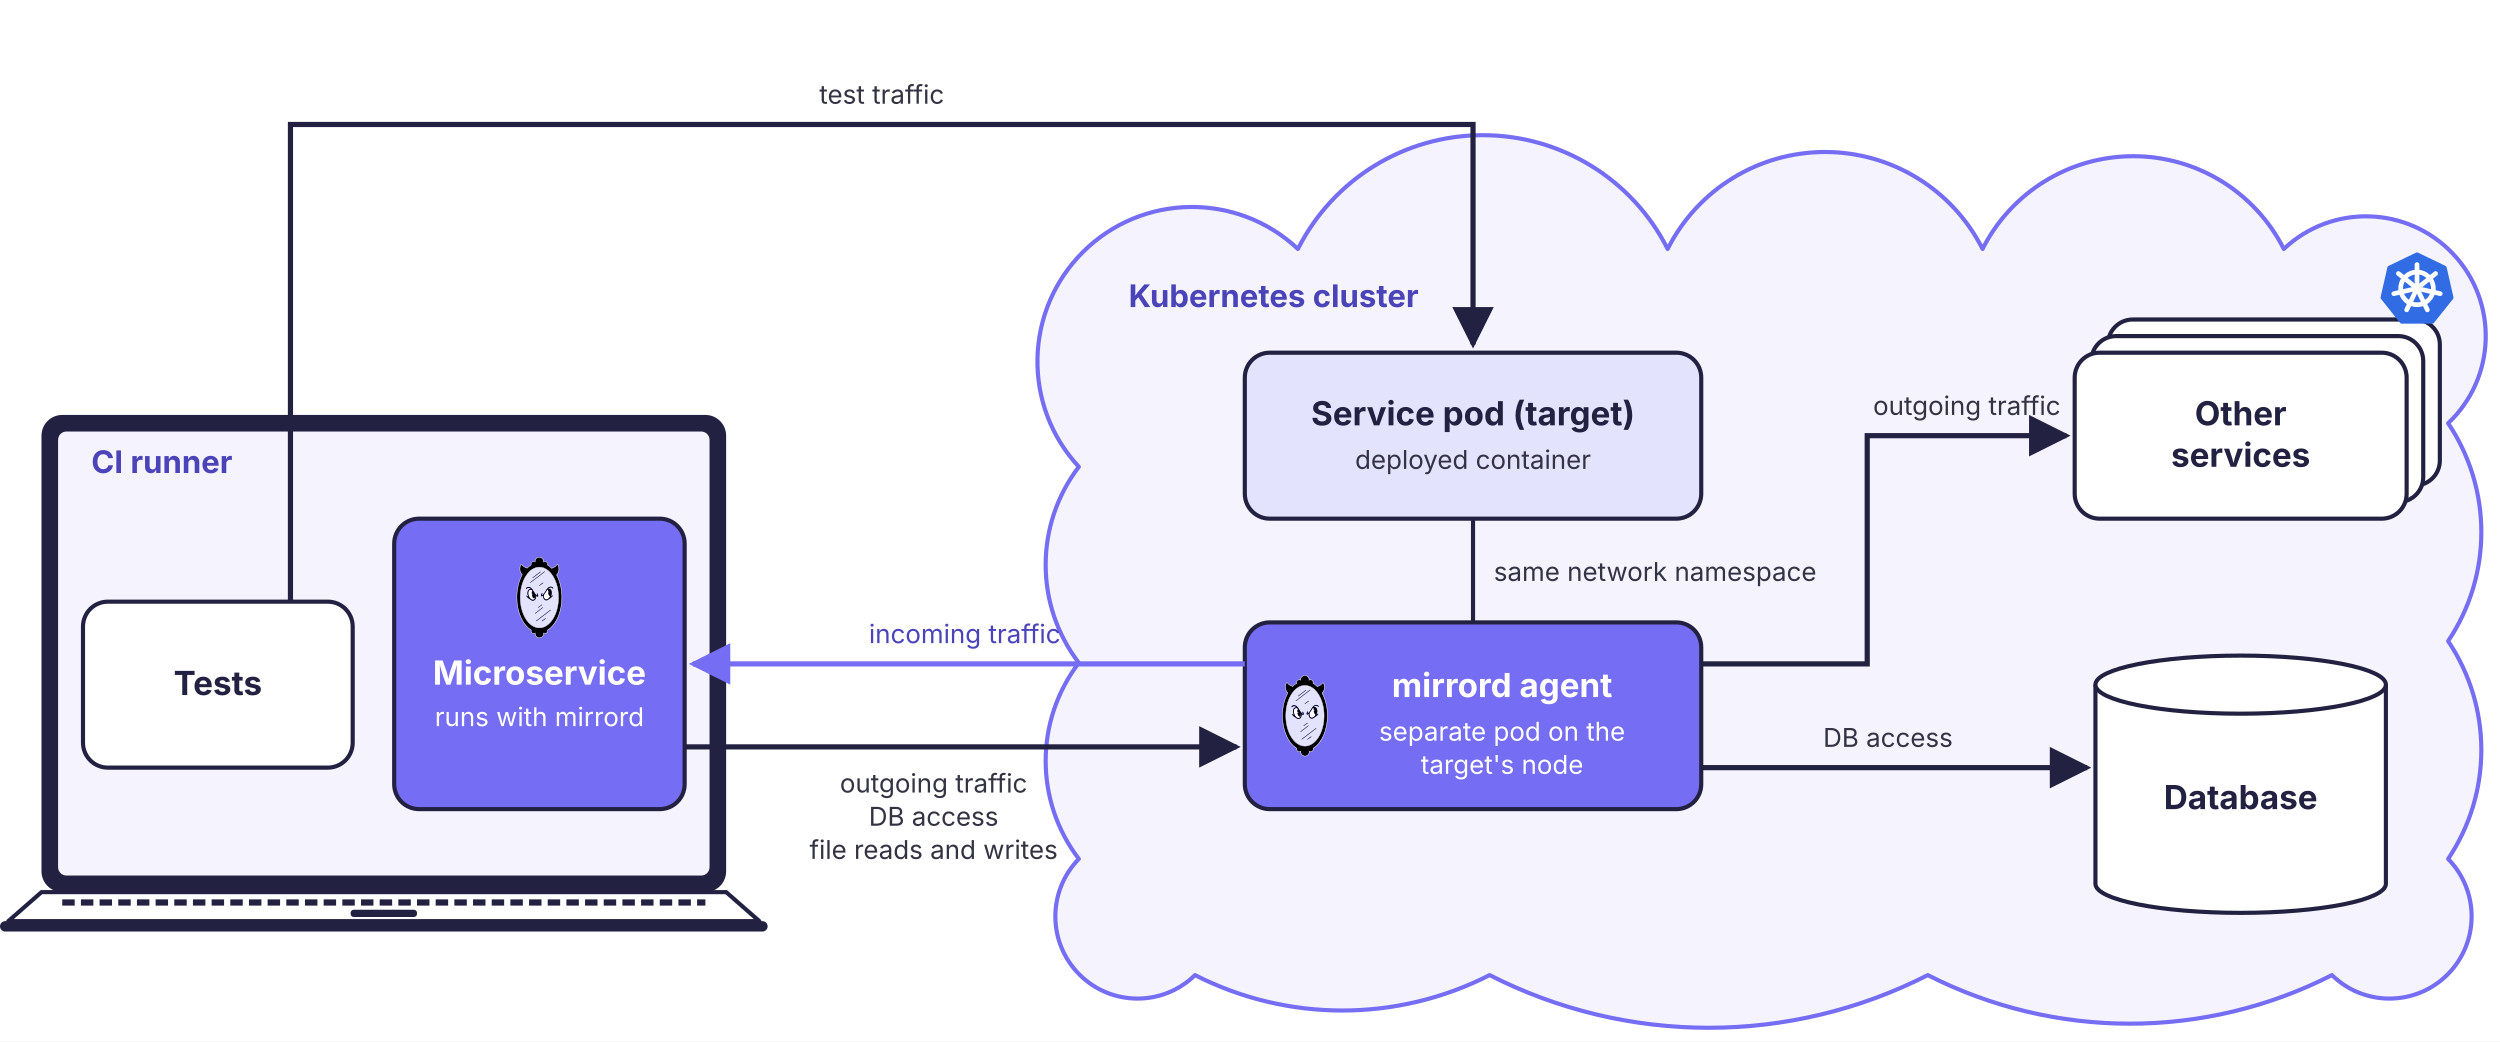
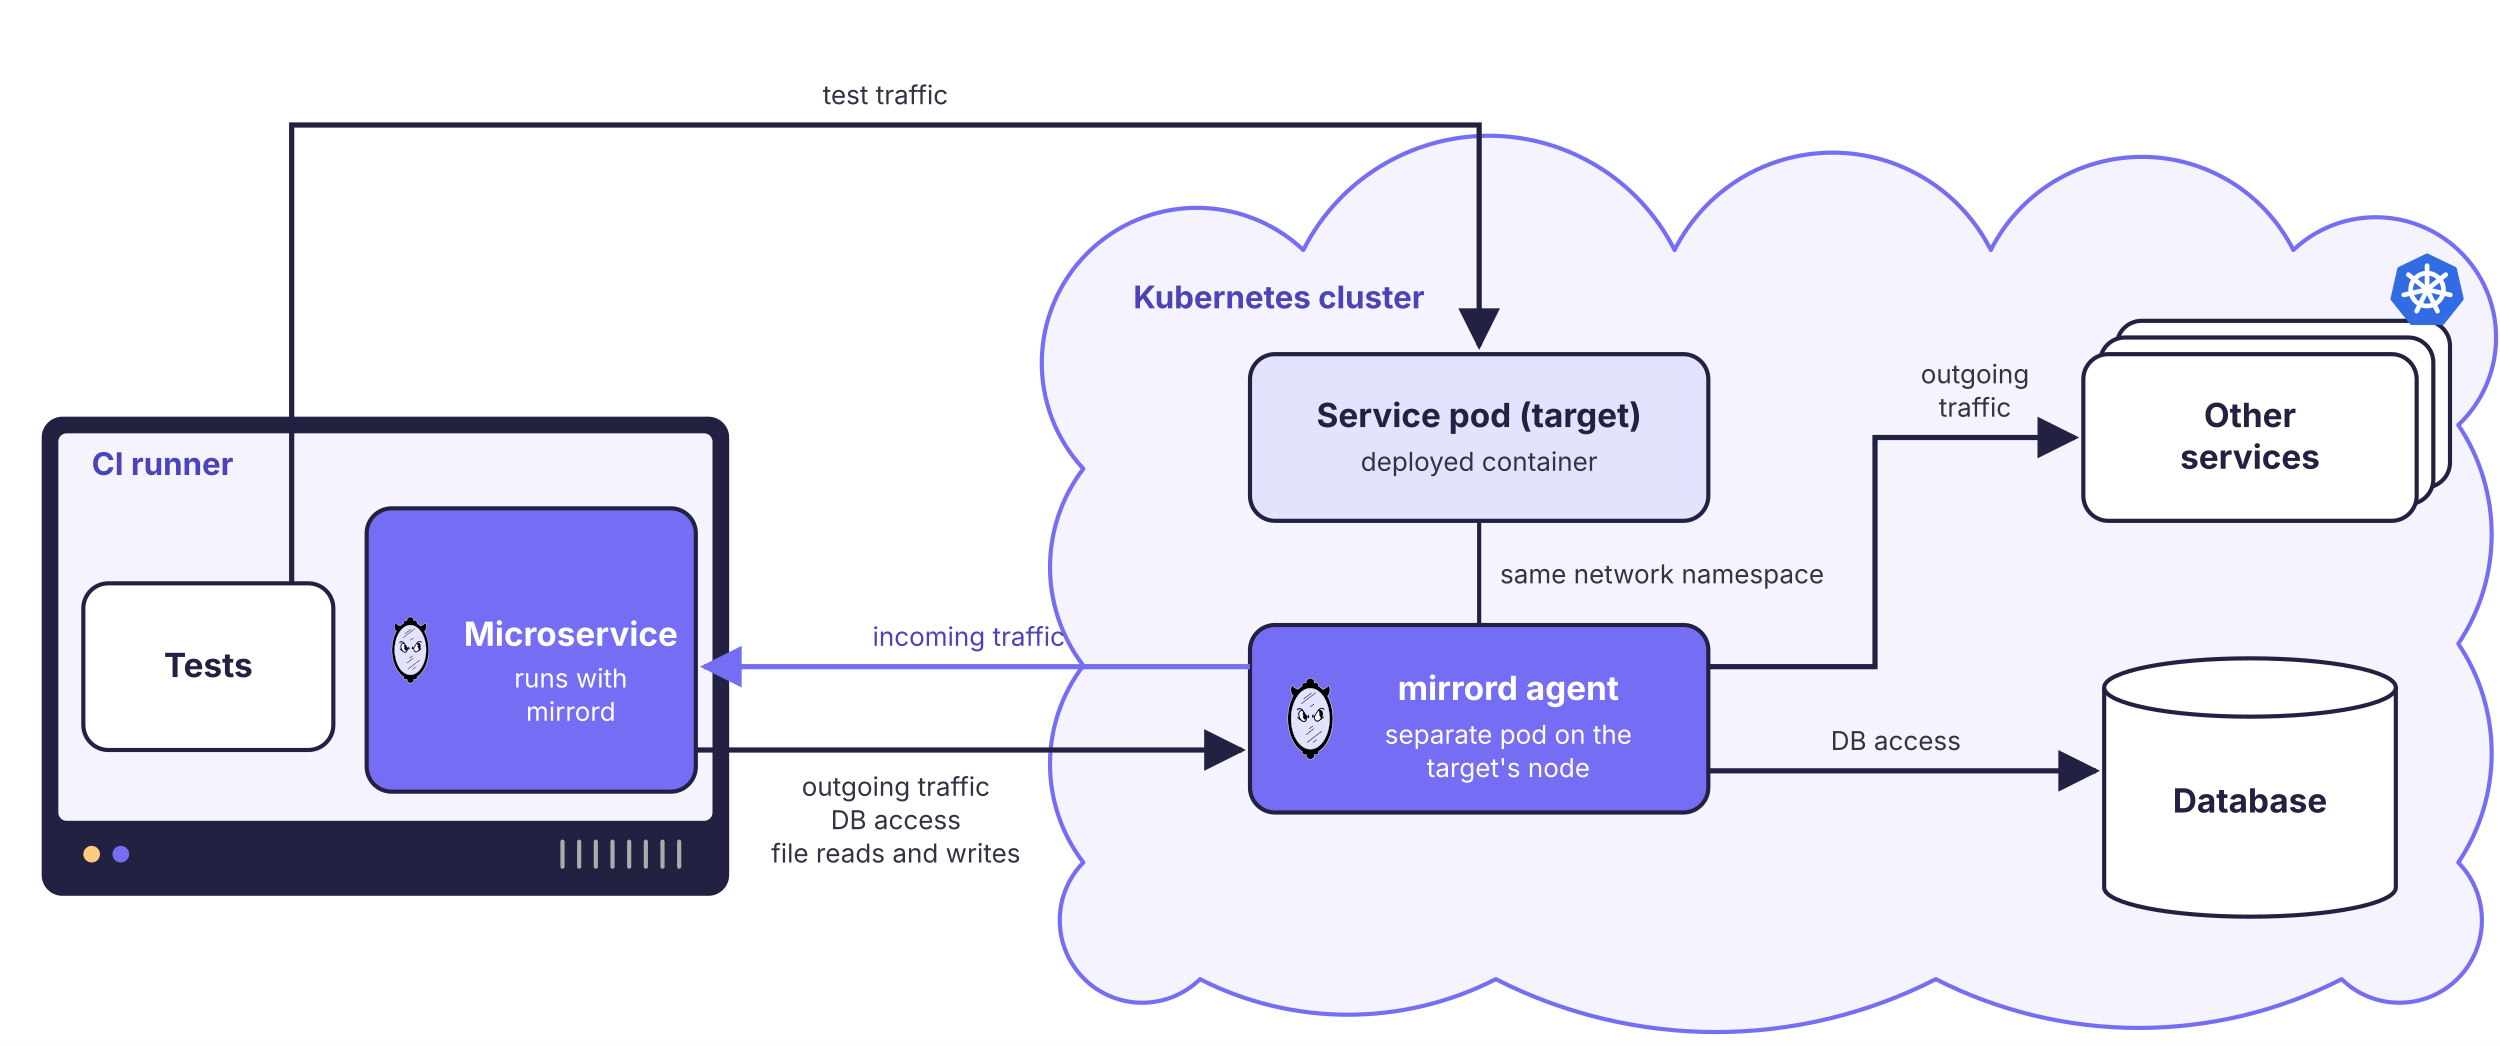
- <svg xmlns="http://www.w3.org/2000/svg" viewBox="0 0 1205 502" width="1205" height="502" font-family="Inter, Helvetica, Arial, sans-serif" role="img" aria-labelledby="t d">
+ <svg xmlns="http://www.w3.org/2000/svg" viewBox="0 0 1200 502" width="1200" height="502" font-family="Inter, Helvetica, Arial, sans-serif" role="img" aria-labelledby="t d">
  <defs>
    <marker id="arrow" viewBox="0 0 10 10" refX="9" refY="5" markerWidth="8" markerHeight="8" orient="auto-start-reverse">
      <path d="M0 0 L10 5 L0 10 z" fill="#232141" />
    </marker>
    <marker id="arrow-purple" viewBox="0 0 10 10" refX="9" refY="5" markerWidth="8" markerHeight="8" orient="auto-start-reverse">
      <path d="M0 0 L10 5 L0 10 z" fill="#756DF3" />
    </marker>
    <symbol id="k8s" viewBox="0 0 32 32">
      <polygon points="16.00,1.60 27.73,7.25 30.62,19.94 22.51,30.11 9.49,30.11 1.38,19.94 4.27,7.25" fill="#326CE5" stroke="#326CE5" stroke-width="2" stroke-linejoin="round" />
      <g fill="none" stroke="#ffffff" stroke-width="2" stroke-linecap="round">
        <circle cx="16" cy="16" r="7" />
        <line x1="16.00" y1="13.40" x2="16.00" y2="5.80" />
        <line x1="18.03" y1="14.38" x2="23.97" y2="9.64" />
        <line x1="18.53" y1="16.58" x2="25.94" y2="18.27" />
        <line x1="17.13" y1="18.34" x2="20.43" y2="25.19" />
        <line x1="14.87" y1="18.34" x2="11.57" y2="25.19" />
        <line x1="13.47" y1="16.58" x2="6.06" y2="18.27" />
        <line x1="13.97" y1="14.38" x2="8.03" y2="9.64" />
      </g>
      <circle cx="16" cy="16" r="2.4" fill="#ffffff" />
    </symbol>
    <symbol id="mirrord" viewBox="97 61 391 696">
      <path fill="#ffffff" d="M255.6,387c4.1,19.1-0.9,36.1-12,40.5c-8.2,3.2-17.8,0-26.5-8.2c-0.3-0.6-0.9-0.9-1.5-1.2c0,0,0,0-0.3-0.3 c-5.5-5.6-10.5-13.2-14-22c-4.7-11.5-6.1-23.2-4.4-33.5c1.8-9.4,6.1-16.1,12.8-18.8c5.5-2.3,12.5-1.5,19.3,2.6 c1.5,2.3,2.6,4.4,3.8,6.2c-4.1,2.6-6.4,10.3-6.4,20.3l3.2,1.8l11.1,6.5l-12.5,1.5h-0.9c0.3,1.2,0.3,2.3,0.6,3.5 c3.2,17.9,12,31.1,19,29.7c6.4-1.2,9.6-14.4,7.6-30.2C255.3,386.4,255.6,386.7,255.6,387z" />
      <path fill="#ffffff" d="M384,398.4c-3.2,6.8-7.3,12.3-12,17c0,0,0,0-0.3,0c-0.6,0.3-0.9,0.9-1.2,1.2c-8.7,7.9-18.4,11.5-26.5,8.2 c-11.1-4.7-16-21.4-12-40.5c1.5-1.8,3.2-3.8,4.7-5.6c5-6.5,9-13.2,12.8-20l1.2-2.1c1.2-1.8,2-3.8,3.2-5.6c1.2-2.1,2.6-4.4,4.4-7 c3.5-2.1,6.7-3.2,9.9-3.8c-2,4.7-2.3,10.3-2.3,15.3l3.2,1.8l11.1,6.5l-12.5,1.5h-0.9c0.3,1.2,0.3,2.3,0.6,3.8 C370.5,384.6,377.5,397,384,398.4z" />
      <path fill="#E4E3FD" d="M405,391.7c-1.5-1.2-3.8-0.9-5,0.6c-3.2,4.1-7,7.9-11.1,11.5c1.2-2.3,2.6-5,3.5-7.6 c5.3-12.6,6.7-25.8,4.7-37.3c-2.3-12-8.2-20.6-16.9-24.1c-4.1-1.8-8.8-2.1-13.7-1.2c4.4-4.4,10.2-8.5,17.5-10 c8.2-1.5,16.6,1.5,20.4,7.3c1.2,1.5,3.2,2.1,5,0.9c1.5-1.2,2-3.2,0.9-4.7c-5.5-8.2-16.6-12.3-27.4-10c-11.1,2.1-19.3,9.7-24.2,15.6 c-2,2.3-3.8,5-5.5,7.3c-2,2.9-3.5,5.6-5,8.2c-1.2,2.1-2.3,3.8-3.2,5.6l-1.2,2.1c-3.8,6.5-7.6,13.2-12.3,19.1 c-5.8,7.6-11.7,12.9-18.4,16.7c0.6-5,2-9.7,4.4-14.1c0.9-1.8,0.3-3.8-1.5-4.7c-1.7-0.9-3.8-0.3-4.7,1.5c-2.9,5.6-4.7,11.5-5.3,17.6 c0,0.9-0.3,3.5,1.5,5.6c1.2,1.2,2.3,1.8,4.1,1.8c1.5,0,2.9-0.3,4.4-1.5c2.6-1.5,5.3-3.2,7.9-5.3c-1.7,18.5,5,34.1,17.5,39.3 c2.9,1.2,5.8,1.8,8.8,1.8c8.5,0,17.5-4.4,25.4-12c11.4-6.2,21.6-14.4,29.5-24.7C406.7,395.2,406.4,392.8,405,391.7z M292.1,149.1 c90.1,0,163.6,116.6,163.6,259.6s-73.5,259.6-163.6,259.6c-90.4,0-163.6-116.6-163.6-259.6S201.9,149.1,292.1,149.1z M389.5,517.3 c0.9-0.6,0.9-1.8,0.3-2.3c-0.6-0.9-1.8-0.9-2.3-0.3l-122.5,93.7c-0.9,0.6-0.9,1.8-0.3,2.3c0.3,0.3,0.9,0.6,1.5,0.6 c0.3,0,0.9,0,1.2-0.3L389.5,517.3z M346.9,589c0.9-0.6,0.9-1.8,0.3-2.3c-0.6-0.9-1.8-0.9-2.3-0.3l-31.2,23.2 c-0.9,0.6-0.9,1.8-0.3,2.3c0.3,0.6,0.9,0.9,1.5,0.9c0.3,0,0.6-0.3,0.9-0.3L346.9,589z M338.2,189.1c0.9-0.6,0.9-1.8,0.3-2.3 c-0.6-0.9-1.8-0.9-2.3-0.3l-122.5,93.4c-0.9,0.6-0.9,1.8-0.3,2.3c0.3,0.3,0.9,0.6,1.5,0.6c0.3,0,0.9,0,0.9-0.3L338.2,189.1z M324.4,284.5c0.9-0.6,0.9-1.8,0.3-2.3c-0.6-0.9-1.7-0.9-2.3-0.3l-31.2,22.9c-0.9,0.6-0.9,1.8-0.3,2.3c0.3,0.6,0.9,0.6,1.5,0.6 c0.3,0,0.6,0,0.9-0.3L324.4,284.5z M322.7,495.9c0.9-0.6,0.9-1.8,0.3-2.3c-0.6-0.9-1.8-0.9-2.3-0.3l-66.2,50.8 c-0.9,0.6-0.9,1.8-0.3,2.3c0.3,0.3,0.9,0.6,1.5,0.6c0.3,0,0.6,0,0.9-0.3L322.7,495.9z M314.8,472.4c0.9-0.6,0.9-1.8,0.3-2.3 c-0.6-0.9-1.8-0.9-2.3-0.3L281.6,493c-0.9,0.6-0.9,1.8-0.3,2.3c0.3,0.6,0.9,0.9,1.5,0.9c0.3,0,0.9-0.3,0.9-0.3L314.8,472.4z M302.3,190.5c0.9-0.6,0.9-1.8,0.3-2.3c-0.6-0.9-1.7-0.9-2.3-0.3L234,239c-0.9,0.6-0.9,1.8-0.3,2.3c0.3,0.3,0.9,0.6,1.5,0.6 c0.3,0,0.9,0,1.2-0.3L302.3,190.5z M280.1,399.6c1.8-2.1,1.5-4.7,1.5-5.6c-0.6-6.2-2.3-12.3-5-17.9c-0.9-1.8-2.9-2.3-4.7-1.5 c-1.8,0.9-2.3,2.9-1.5,4.7c2.3,4.4,3.8,9.4,4.4,14.1c-6.4-3.8-12.5-9.4-18.4-16.7c-4.7-6.2-8.8-12.9-12.3-19.1l-1.5-2.3 c-1.2-1.8-2-3.8-3.2-5.6c-1.5-2.3-2.9-5.3-5-8.2c0,0,0,0,0-0.3c-1.5-2.3-3.5-5-5.5-7.3c-5-5.9-13.1-13.2-24.2-15.6 c-10.8-2.1-21.9,2.1-27.4,10c-1.2,1.5-0.6,3.8,0.9,4.7c1.5,1.2,3.8,0.6,4.7-0.9c4.1-5.9,12.5-8.8,20.4-7.3 c7.3,1.5,13.1,5.9,17.5,10c-4.7-0.9-9.3-0.3-13.7,1.2c-8.8,3.5-14.6,12-16.9,24.1c-2,11.5-0.3,24.7,4.7,37.3 c1.2,2.6,2.3,5.3,3.5,7.6c-4.1-3.5-7.9-7.3-11.1-11.5c-1.2-1.5-3.5-1.8-5-0.6c-1.5,1.2-1.8,3.5-0.6,5c8.2,10,18.4,18.5,29.5,24.7 c7.9,7.6,16.9,11.7,25.7,11.7c2.9,0,6.1-0.6,8.8-1.8c12.5-5.3,19-20.6,17.5-39.3c2.6,2.1,5,3.8,7.9,5.3c1.5,0.9,2.9,1.2,4.4,1.2 C277.8,401.4,279.2,400.8,280.1,399.6z" />
      <path d="M439.4,215.2c29.5,54,45.5,122.4,45.5,193.8c0,123.6-49,234.9-122.8,279.2c0.6,2.1,1.2,4.4,1.2,6.8 c0,12.3-10.2,22.6-22.5,22.6c-4.4,0-8.8-1.2-12.3-3.5c0.3,1.2,0.3,2.6,0.3,3.8c0,20.3-16.3,36.7-36.5,36.7s-36.5-16.4-36.5-36.7 c0-1.2,0-2.6,0.3-3.8c-3.5,2.3-7.9,3.5-12.3,3.5c-12.3,0-22.5-10-22.5-22.6c0-2.3,0.3-4.7,1.2-6.8C148.6,643.6,99.3,532.3,99.3,409 c0-71.9,16.3-140.9,46.4-195.3c-1.5-0.9-2.3-2.1-3.5-3.2c-9.9-11.2-15.5-26.4-16.9-42.6c-0.6-11.5,0.9-23.2,5-33.8 c0.6-1.8,2.6-6.8,7.6-7.3c5.3-0.6,8.5,3.8,11.4,7.9c1.2,1.5,2.3,2.9,2.9,3.8c5.5,5.3,12.5,9.7,21.6,13.8c4.4,2.1,9,3.8,13.4,5.3 c11.1-11.2,22.8-20.6,35-27.9c-0.6-2.3-1.2-4.4-1.2-6.8c0-12.3,10.2-22.6,22.5-22.6c4.4,0,8.8,1.2,12.3,3.5c0-1.2-0.3-2.6-0.3-3.8 c0-20.3,16.3-36.7,36.5-36.7c20.1,0,36.5,16.4,36.5,36.7c0,1.2,0,2.6-0.3,3.8c3.5-2.3,7.9-3.5,12.3-3.5c12.5,0,22.5,10.3,22.5,22.6 c0,2.3-0.3,4.7-1.2,6.8c12.5,7.6,24.8,17.3,36.2,29.1c4.7-1.5,9-3.2,13.7-5.3c9-4.1,16-8.5,21.6-13.8c0.9-0.9,2-2.3,2.9-3.8 c2.9-4.1,6.1-8.5,11.4-7.9c5,0.6,7,5.6,7.6,7.3c4.1,10.6,5.5,22.3,4.7,33.8c-1.2,15.9-7,31.4-16.9,42.6 C442.3,212.6,441.1,214,439.4,215.2z M455.7,409c0-143.3-73.5-259.6-163.6-259.6c-90.4,0-163.6,116.6-163.6,259.6 c0,143,73.5,259.6,163.6,259.6C382.5,668.6,455.7,552,455.7,409z" />
      <path fill="#ffffff" d="M292.4,756.6c-21.2,0-38.5-17.4-38.5-38.7c0-0.1,0-0.2,0-0.3c-3,1.3-6.5,2-10,2c-13.5,0-24.5-11-24.5-24.6 c0-2.2,0.2-4.2,0.7-5.9c-36.1-22.2-66.8-60.3-88.9-110.2C109,528.5,97.3,469.7,97.3,409c0-71.5,16.3-140.6,45.8-194.7 c-0.6-0.5-1.1-1-1.5-1.5c-0.3-0.3-0.5-0.6-0.8-0.8l-0.1-0.1c-9.7-10.9-15.9-26.4-17.4-43.7c-0.6-12.5,1.1-24.4,5.1-34.7 c0.8-2.3,3.2-7.9,9.2-8.6c6.5-0.7,10.4,4.7,13.2,8.7c1.1,1.4,2.2,2.8,2.9,3.7c5.3,5,11.9,9.2,20.9,13.3c3.5,1.7,7.6,3.3,12.1,4.8 c10.7-10.7,21.9-19.6,33.2-26.5c-0.5-1.9-0.9-3.7-0.9-5.8c0-13.3,11.2-24.6,24.5-24.6c3.5,0,6.9,0.7,10,2c0-0.1,0-0.2,0-0.3 c0-21.3,17.3-38.7,38.5-38.7c21.2,0,38.5,17.4,38.5,38.7c0,0.1,0,0.2,0,0.3c3-1.3,6.5-2,10-2c13.5,0,24.5,11,24.5,24.6 c0,2.2-0.2,4.2-0.7,5.9c12.2,7.6,23.8,16.9,34.3,27.6c3.7-1.2,7.6-2.7,12.3-4.8c9-4.1,15.7-8.4,21-13.4c0.7-0.7,1.8-2,2.6-3.4 l0.1-0.1c2.8-4,6.7-9.5,13.2-8.8c6,0.7,8.5,6.3,9.3,8.7c4,10.4,5.7,22.4,4.8,34.5c-1.2,16.6-7.5,32.4-17.2,43.5c-0.4,1-1.3,2-2.4,3 c29,53.9,44.9,122.4,44.9,193.3c0,60.9-11.7,119.7-33.9,170.2c-22,49.9-52.6,87.9-88.6,110c0.5,1.9,0.8,3.8,0.8,5.8 c0,13.3-11.2,24.6-24.5,24.6c-3.5,0-6.9-0.7-10-2c0,0.1,0,0.2,0,0.3C330.8,739.2,313.6,756.6,292.4,756.6z M259.4,709.5l-1.2,5 c-0.2,0.9-0.2,2.3-0.2,3.3c0,19.1,15.5,34.7,34.5,34.7s34.5-15.6,34.5-34.7c0-1.1,0-2.4-0.2-3.3l-1.2-5l4.3,2.9 c3.1,2.1,7,3.2,11.1,3.2c11.1,0,20.5-9.4,20.5-20.6c0-2.1-0.5-4.2-1.1-6.2l-0.4-1.5l1.3-0.8c72.9-43.8,121.8-155.3,121.8-277.5 c0-70.8-16.1-139.3-45.3-192.8l-0.9-1.6l1.5-1c1.6-1.1,2.3-2.2,2.4-2.5l0.1-0.4l0.3-0.3c9.3-10.4,15.2-25.5,16.4-41.4 c0.9-11.6-0.7-22.9-4.5-32.9c-0.6-1.7-2.3-5.6-6-6.1c-3.8-0.4-6.3,2.6-9.5,7c-0.9,1.5-2.1,3-3.2,4.1c-5.7,5.4-12.7,9.9-22.2,14.2 c-5.4,2.4-9.7,4-13.9,5.4l-1.2,0.4l-0.9-0.9c-10.9-11.3-23-21-35.8-28.8l-1.5-0.9l0.7-1.6c0.7-1.6,1-3.5,1-6 c0-11.4-9.2-20.6-20.5-20.6c-4.1,0-8.1,1.1-11.1,3.2l-4.3,2.9l1.2-5c0.2-0.9,0.2-2.3,0.2-3.3c0-19.1-15.5-34.7-34.5-34.7 c-19,0-34.5,15.6-34.5,34.7c0,0.5,0.1,1.1,0.1,1.7c0.1,0.7,0.2,1.4,0.2,2.1v3.8l-3.1-2.1c-3.1-2.1-7-3.2-11.1-3.2 c-11.1,0-20.5,9.4-20.5,20.6c0,1.9,0.4,3.6,0.9,5.6l0.5,2.1l-1.3,0.8c-11.8,7.1-23.5,16.4-34.6,27.6l-0.9,0.9l-1.2-0.4 c-5.1-1.7-9.7-3.5-13.6-5.4c-9.5-4.3-16.5-8.8-22.1-14.2l-0.2-0.2l-0.1-0.2c-0.5-0.8-1.7-2.2-2.8-3.6l-0.1-0.1 c-3.1-4.4-5.7-7.5-9.5-7.1c-3.7,0.4-5.4,4.3-5.9,6c-3.8,9.8-5.5,21.2-4.9,33c1.5,16.4,7.3,31.1,16.4,41.3c0.3,0.3,0.6,0.6,0.9,0.9 c0.7,0.8,1.4,1.5,2.2,2l1.6,1l-0.9,1.7c-29.7,53.8-46.1,122.8-46.1,194.3c0,121.9,49.2,233.4,122.4,277.5l1.5,0.9l-0.7,1.6 c-0.7,1.6-1,3.5-1,6c0,11.4,9.2,20.6,20.5,20.6c4.1,0,8.1-1.1,11.1-3.2L259.4,709.5z M292.1,670.6c-91.3,0-165.6-117.3-165.6-261.6 s74.3-261.6,165.6-261.6c91.3,0,165.6,117.3,165.6,261.6S383.4,670.6,292.1,670.6z M292.1,151.4c-89.1,0-161.6,115.5-161.6,257.6 c0,68.8,16.9,133.5,47.7,182.3c30.6,48.5,71,75.2,113.9,75.2c89.1,0,161.6-115.5,161.6-257.6C453.7,267,381.2,151.4,292.1,151.4z" />
      <path d="M344.9,586.3c0.9-0.6,1.7-0.3,2.3,0.3c0.6,0.9,0.3,1.8-0.3,2.3l-31.2,23.2c-0.3,0.3-0.6,0.3-0.9,0.3 c-0.6,0-1.2-0.3-1.5-0.9c-0.6-0.9-0.3-1.8,0.3-2.3L344.9,586.3z" />
      <path d="M372,415.5c4.4-4.4,8.5-10.3,12-17c-6.4-1.8-13.4-13.8-16.3-29.7c-0.3-1.2-0.6-2.3-0.6-3.8h0.9l12.5-1.5l-11.1-6.5 l-3.2-1.8c0-5,0.3-10.6,2.3-15.3c-3.2,0.6-6.7,1.8-9.9,3.8c-1.8,2.3-3.2,5-4.4,7c-1.2,2.1-2.3,3.8-3.2,5.6l-1.2,2.1 c-3.8,6.5-7.9,13.5-12.8,20c-1.5,2.1-3.2,3.8-4.7,5.6c-4.1,19.1,0.9,35.8,12,40.5c8.2,3.2,17.8-0.3,26.5-8.2 C370.8,416.3,371.4,415.8,372,415.5z M410.5,326.8c1.2,1.5,0.9,3.8-0.9,4.7c-1.5,1.2-3.8,0.9-5-0.9c-4.1-5.9-12.5-8.8-20.4-7.3 c-7.3,1.5-13.1,5.9-17.5,10c4.7-0.9,9.3-0.3,13.7,1.2c8.8,3.5,14.9,12,16.9,24.1c2,11.5,0.3,24.7-4.7,37.3 c-1.2,2.6-2.3,5.3-3.5,7.6c4.1-3.5,7.9-7.3,11.1-11.5c1.2-1.5,3.5-1.8,5-0.6c1.5,1.2,1.7,3.5,0.6,5c-8.2,10.3-18.4,18.5-29.5,24.7 c-7.9,7.6-16.9,12-25.4,12c-3.2,0-6.1-0.6-8.8-1.8c-12.5-5.3-19-20.6-17.5-39.3c-2.6,2.1-5.3,3.8-7.9,5.3c-1.5,0.9-3.2,1.5-4.4,1.5 c-1.5,0-2.9-0.6-4.1-1.8c-1.7-2.1-1.5-4.7-1.5-5.6c0.6-6.2,2.3-12,5.3-17.6c0.9-1.8,2.9-2.3,4.7-1.5c1.8,0.9,2.3,2.9,1.5,4.7 c-2.3,4.4-3.8,9.4-4.4,14.1c6.4-3.8,12.5-9.4,18.4-16.7c4.7-6.2,8.8-12.6,12.3-19.1l1.2-2.1c1.2-2.1,2.3-3.8,3.2-5.6 c1.5-2.3,2.9-5.3,5-8.2c1.8-2.3,3.5-5,5.5-7.3c5-5.9,13.4-13.2,24.2-15.6C393.9,314.5,405,318.6,410.5,326.8z" />
      <path d="M324.4,284.5l-31.5,23.2c-0.3,0.3-0.6,0.3-0.9,0.3c-0.6,0-1.2-0.3-1.5-0.6c-0.6-0.9-0.3-1.8,0.3-2.3l31.2-23.2 c0.9-0.6,1.7-0.3,2.3,0.3C325.6,282.7,325.3,283.9,324.4,284.5z" />
      <path d="M312.8,469.5c0.9-0.6,1.8-0.3,2.3,0.3c0.6,0.9,0.3,1.8-0.3,2.3l-31.2,23.2c-0.3,0.3-0.6,0.3-0.9,0.3 c-0.6,0-1.2-0.3-1.5-0.9c-0.6-0.9-0.3-1.8,0.3-2.3L312.8,469.5z" />
      <path d="M387.5,514.7c0.9-0.6,1.8-0.3,2.3,0.3c0.6,0.9,0.3,1.8-0.3,2.3L267,611c-0.3,0.3-0.6,0.3-1.2,0.3c-0.6,0-1.2-0.3-1.5-0.6 c-0.6-0.9-0.6-1.8,0.3-2.3L387.5,514.7z" />
      <path d="M320.7,493c0.9-0.6,1.8-0.3,2.3,0.3c0.6,0.9,0.6,1.8-0.3,2.3l-66.2,51.1c-0.3,0.3-0.6,0.3-0.9,0.3c-0.6,0-1.2-0.3-1.5-0.6 c-0.6-0.9-0.6-1.8,0.3-2.3L320.7,493z" />
      <path d="M300.2,187.9c0.9-0.6,1.7-0.3,2.3,0.3c0.6,0.9,0.6,1.8-0.3,2.3l-65.9,51.1c-0.3,0.3-0.6,0.3-1.2,0.3 c-0.6,0-0.9-0.3-1.5-0.6c-0.6-0.9-0.3-1.8,0.3-2.3L300.2,187.9z" />
      <path d="M213.6,279.8l122.5-93.7c0.6-0.6,1.8-0.3,2.3,0.3c0.6,0.9,0.3,1.8-0.3,2.3l-122.5,93.7c-0.3,0.3-0.6,0.3-0.9,0.3 c-0.6,0-1.2-0.3-1.5-0.6C212.7,281.6,212.7,280.4,213.6,279.8z" />
      <path d="M243.9,427.5c11.1-4.4,16-21.4,12-40.5c-0.3-0.3-0.6-0.6-0.9-0.9c2,15.9-1.2,29.1-7.6,30.2c-7.3,1.5-15.8-12-19-29.7 c-0.3-1.2-0.3-2.3-0.6-3.5h0.9l12.5-1.5l-11.1-6.5l-3.2-1.8c0-10,2.3-17.6,6.4-20.3c-1.2-2.1-2.3-4.1-3.8-6.2 c-7-4.1-13.7-5-19.3-2.6c-6.4,2.6-11.1,9.4-12.8,18.8c-1.8,10-0.3,22,4.4,33.5c3.5,8.8,8.5,16.4,14,22c0,0,0.3,0,0.3,0.3 c0.6,0.3,1.2,0.9,1.5,1.2C225.9,427.2,235.8,430.7,243.9,427.5z M204.9,319.1c11.1,2.1,19.3,9.7,24.2,15.6c2,2.3,3.8,5,5.5,7.3 c0,0,0,0,0,0.3c2,2.9,3.5,5.6,5,8.2c1.2,1.8,2,3.5,3.2,5.6l1.5,2.3c3.8,6.5,7.6,12.9,12.3,19.1c5.8,7.3,11.7,12.9,18.4,16.7 c-0.6-5-2-9.7-4.4-14.1c-0.9-1.8-0.3-3.8,1.5-4.7c1.8-0.9,3.8-0.3,4.7,1.5c2.9,5.6,4.7,11.5,5,17.9c0,0.9,0.3,3.5-1.5,5.6 c-1.2,1.2-2.6,1.8-4.1,1.8c-1.5,0-2.9-0.6-4.4-1.2c-2.6-1.5-5.3-3.2-7.9-5.3c1.7,18.5-5,34.1-17.5,39.3c-2.9,1.2-5.8,1.8-8.8,1.8 c-8.5,0-17.5-4.4-25.7-11.7c-11.4-6.2-21.6-14.7-29.5-24.7c-1.2-1.5-0.9-3.8,0.6-5c1.5-1.2,3.8-0.9,5,0.6c3.2,4.1,7,7.9,11.1,11.5 c-1.2-2.3-2.6-5-3.5-7.6c-5-12.6-6.7-25.8-4.7-37.3c2-12,8.2-20.6,16.9-24.1c4.1-1.8,8.8-2.1,13.7-1.2c-4.4-4.4-10.2-8.8-17.5-10 c-8.2-1.5-16.6,1.5-20.4,7.3c-1.2,1.5-3.2,2.1-4.7,0.9c-1.5-1.2-2-3.2-0.9-4.7C183,320.9,194.1,317.1,204.9,319.1z" />
    </symbol>
  </defs>
-   <rect x="0" y="0" width="1205" height="502" fill="#ffffff" />
+   <rect x="0" y="0" width="1200" height="502" fill="#ffffff" />
  <rect x="20" y="200" width="330" height="230" rx="10" fill="#232141" />
-   <rect x="28" y="208" width="314" height="214" rx="4" fill="#F5F4FE" />
-   <path d="M20 430 H350 L366 444 H4 Z" fill="#ffffff" stroke="#232141" stroke-width="2" stroke-linejoin="round" />
-   <line x1="30" y1="435" x2="340" y2="435" stroke="#232141" stroke-width="3" stroke-dasharray="6 3" />
-   <rect x="169" y="438.5" width="32" height="3.5" rx="1.5" fill="#232141" />
-   <rect x="0" y="444" width="370" height="5" rx="2.5" fill="#232141" />
+   <rect x="28" y="208" width="314" height="186" rx="4" fill="#F5F4FE" />
+   <rect x="28" y="398" width="314" height="24" rx="4" fill="#232141" />
+   <circle cx="44" cy="410" r="4" fill="#FFCB7D" />
+   <circle cx="58" cy="410" r="4" fill="#756DF3" />
+   <line x1="270" y1="404" x2="270" y2="416" stroke="#ACACAC" stroke-width="2" stroke-linecap="round" />
+   <line x1="278" y1="404" x2="278" y2="416" stroke="#ACACAC" stroke-width="2" stroke-linecap="round" />
+   <line x1="286" y1="404" x2="286" y2="416" stroke="#ACACAC" stroke-width="2" stroke-linecap="round" />
+   <line x1="294" y1="404" x2="294" y2="416" stroke="#ACACAC" stroke-width="2" stroke-linecap="round" />
+   <line x1="302" y1="404" x2="302" y2="416" stroke="#ACACAC" stroke-width="2" stroke-linecap="round" />
+   <line x1="310" y1="404" x2="310" y2="416" stroke="#ACACAC" stroke-width="2" stroke-linecap="round" />
+   <line x1="318" y1="404" x2="318" y2="416" stroke="#ACACAC" stroke-width="2" stroke-linecap="round" />
+   <line x1="326" y1="404" x2="326" y2="416" stroke="#ACACAC" stroke-width="2" stroke-linecap="round" />
  <text x="44" y="228" font-size="15" font-weight="700" fill="#4a44b8">CI runner</text>
  <path d="M520.0 414.0 A77.8 77.8 0 0 1 520.0 319.5 A77.8 77.8 0 0 1 520.0 225.0 A74.5 74.5 0 0 1 625.6 120.0 A99.8 99.8 0 0 1 803.8 120.0 A85.0 85.0 0 0 1 955.6 120.0 A81.3 81.3 0 0 1 1100.8 120.0 A57.7 57.7 0 0 1 1180.0 204.0 A94.1 94.1 0 0 1 1180.0 309.0 A94.1 94.1 0 0 1 1180.0 414.0 A39.6 39.6 0 0 1 1124.0 470.0 A214.3 214.3 0 0 1 929.2 470.0 A232.3 232.3 0 0 1 718.0 470.0 A156.2 156.2 0 0 1 576.0 470.0 A39.6 39.6 0 0 1 520.0 414.0 Z" fill="#F5F4FE" stroke="#756DF3" stroke-width="2" stroke-linejoin="round" />
  <text x="544" y="148" font-size="15" font-weight="700" fill="#4a44b8">Kubernetes cluster</text>
-   <rect x="40" y="290" width="130" height="80" rx="12" fill="#ffffff" stroke="#232141" stroke-width="2" />
-   <text x="105" y="335" font-size="16" font-weight="700" fill="#232141" text-anchor="middle">Tests</text>
-   <rect x="190" y="250" width="140" height="140" rx="12" fill="#756DF3" stroke="#232141" stroke-width="2" />
-   <use href="#mirrord" x="249" y="268" width="22" height="40" />
-   <text x="260" y="330" font-size="16" font-weight="700" fill="#ffffff" text-anchor="middle">Microservice</text>
-   <text x="260" y="350" font-size="12.5" fill="#ffffff" text-anchor="middle">runs with mirrord</text>
-   <polyline points="140,290 140,60 710,60 710,166" fill="none" stroke="#232141" stroke-width="2.5" marker-end="url(#arrow)" />
+   <rect x="40" y="280" width="120" height="80" rx="12" fill="#ffffff" stroke="#232141" stroke-width="2" />
+   <text x="100" y="325" font-size="16" font-weight="700" fill="#232141" text-anchor="middle">Tests</text>
+   <rect x="176" y="244" width="158" height="136" rx="12" fill="#756DF3" stroke="#232141" stroke-width="2" />
+   <use href="#mirrord" x="188" y="296" width="18" height="32" />
+   <text x="274" y="310" font-size="16" font-weight="700" fill="#ffffff" text-anchor="middle">Microservice</text>
+   <text x="274" y="330" font-size="12.5" fill="#ffffff" text-anchor="middle">runs with</text>
+   <text x="274" y="346" font-size="12.5" fill="#ffffff" text-anchor="middle">mirrord</text>
+   <polyline points="140,280 140,60 710,60 710,166" fill="none" stroke="#232141" stroke-width="2.5" marker-end="url(#arrow)" />
  <text x="425" y="50" font-size="12.5" fill="#333344" text-anchor="middle">test traffic</text>
  <rect x="600" y="170" width="220" height="80" rx="12" fill="#E4E3FD" stroke="#232141" stroke-width="2" />
  <text x="710" y="205" font-size="16" font-weight="700" fill="#232141" text-anchor="middle">Service pod (target)</text>
  <text x="710" y="226" font-size="12.5" fill="#333344" text-anchor="middle">deployed container</text>
  <line x1="710" y1="250" x2="710" y2="300" stroke="#232141" stroke-width="2" />
  <text x="720" y="280" font-size="12.5" fill="#333344">same network namespace</text>
  <rect x="600" y="300" width="220" height="90" rx="12" fill="#756DF3" stroke="#232141" stroke-width="2" />
  <use href="#mirrord" x="618" y="325" width="22" height="40" />
  <text x="724" y="336" font-size="16" font-weight="700" fill="#ffffff" text-anchor="middle">mirrord agent</text>
  <text x="724" y="357" font-size="12.5" fill="#ffffff" text-anchor="middle">separate pod on the</text>
  <text x="724" y="373" font-size="12.5" fill="#ffffff" text-anchor="middle">target's node</text>
-   <line x1="600" y1="320" x2="334" y2="320" stroke="#756DF3" stroke-width="2.5" marker-end="url(#arrow-purple)" />
+   <line x1="600" y1="320" x2="338" y2="320" stroke="#756DF3" stroke-width="2.5" marker-end="url(#arrow-purple)" />
  <text x="465" y="310" font-size="12.5" fill="#4a44b8" text-anchor="middle">incoming traffic</text>
-   <line x1="330" y1="360" x2="596" y2="360" stroke="#232141" stroke-width="2.5" marker-end="url(#arrow)" />
-   <text x="450" y="382" font-size="12.5" fill="#333344" text-anchor="middle">outgoing traffic</text>
-   <text x="450" y="398" font-size="12.5" fill="#333344" text-anchor="middle">DB access</text>
-   <text x="450" y="414" font-size="12.5" fill="#333344" text-anchor="middle">file reads and writes</text>
+   <line x1="334" y1="360" x2="596" y2="360" stroke="#232141" stroke-width="2.5" marker-end="url(#arrow)" />
+   <text x="430" y="382" font-size="12.5" fill="#333344" text-anchor="middle">outgoing traffic</text>
+   <text x="430" y="398" font-size="12.5" fill="#333344" text-anchor="middle">DB access</text>
+   <text x="430" y="414" font-size="12.5" fill="#333344" text-anchor="middle">file reads and writes</text>
  <rect x="1016" y="154" width="160" height="80" rx="12" fill="#ffffff" stroke="#232141" stroke-width="2" />
  <rect x="1008" y="162" width="160" height="80" rx="12" fill="#ffffff" stroke="#232141" stroke-width="2" />
  <rect x="1000" y="170" width="160" height="80" rx="12" fill="#ffffff" stroke="#232141" stroke-width="2" />
  <text x="1080" y="205" font-size="16" font-weight="700" fill="#232141" text-anchor="middle">Other</text>
  <text x="1080" y="225" font-size="16" font-weight="700" fill="#232141" text-anchor="middle">services</text>
  <polyline points="820,320 900,320 900,210 996,210" fill="none" stroke="#232141" stroke-width="2.5" marker-end="url(#arrow)" />
-   <text x="948" y="200" font-size="12.5" fill="#333344" text-anchor="middle">outgoing traffic</text>
+   <text x="948" y="184" font-size="12.5" fill="#333344" text-anchor="middle">outgoing</text>
+   <text x="948" y="200" font-size="12.5" fill="#333344" text-anchor="middle">traffic</text>
  <line x1="820" y1="370" x2="1006" y2="370" stroke="#232141" stroke-width="2.5" marker-end="url(#arrow)" />
  <text x="910" y="360" font-size="12.5" fill="#333344" text-anchor="middle">DB access</text>
  <path d="M1010 330 L1010 426 A70 14 0 0 0 1150 426 L1150 330" fill="#ffffff" stroke="#232141" stroke-width="2" />
  <ellipse cx="1080" cy="330" rx="70" ry="14" fill="#ffffff" stroke="#232141" stroke-width="2" />
  <text x="1080" y="390" font-size="16" font-weight="700" fill="#232141" text-anchor="middle">Database</text>
  <use href="#k8s" x="1147" y="121" width="36" height="36" />
</svg>
